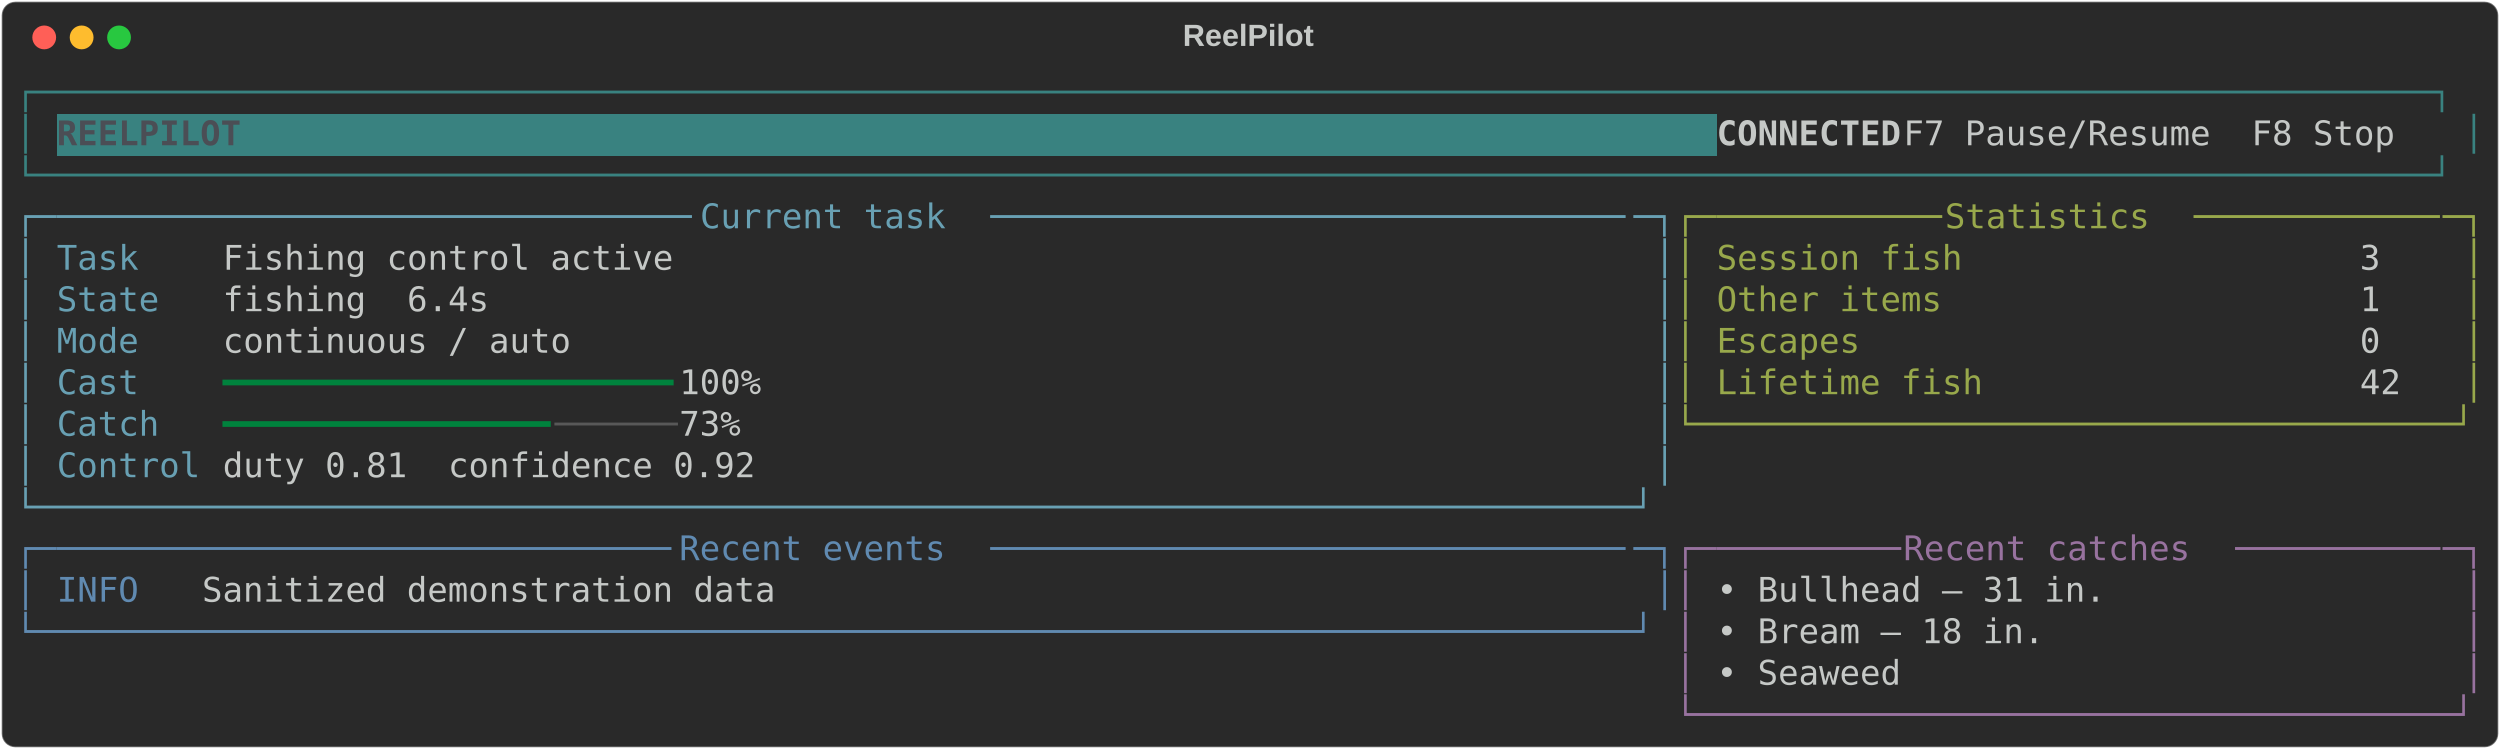
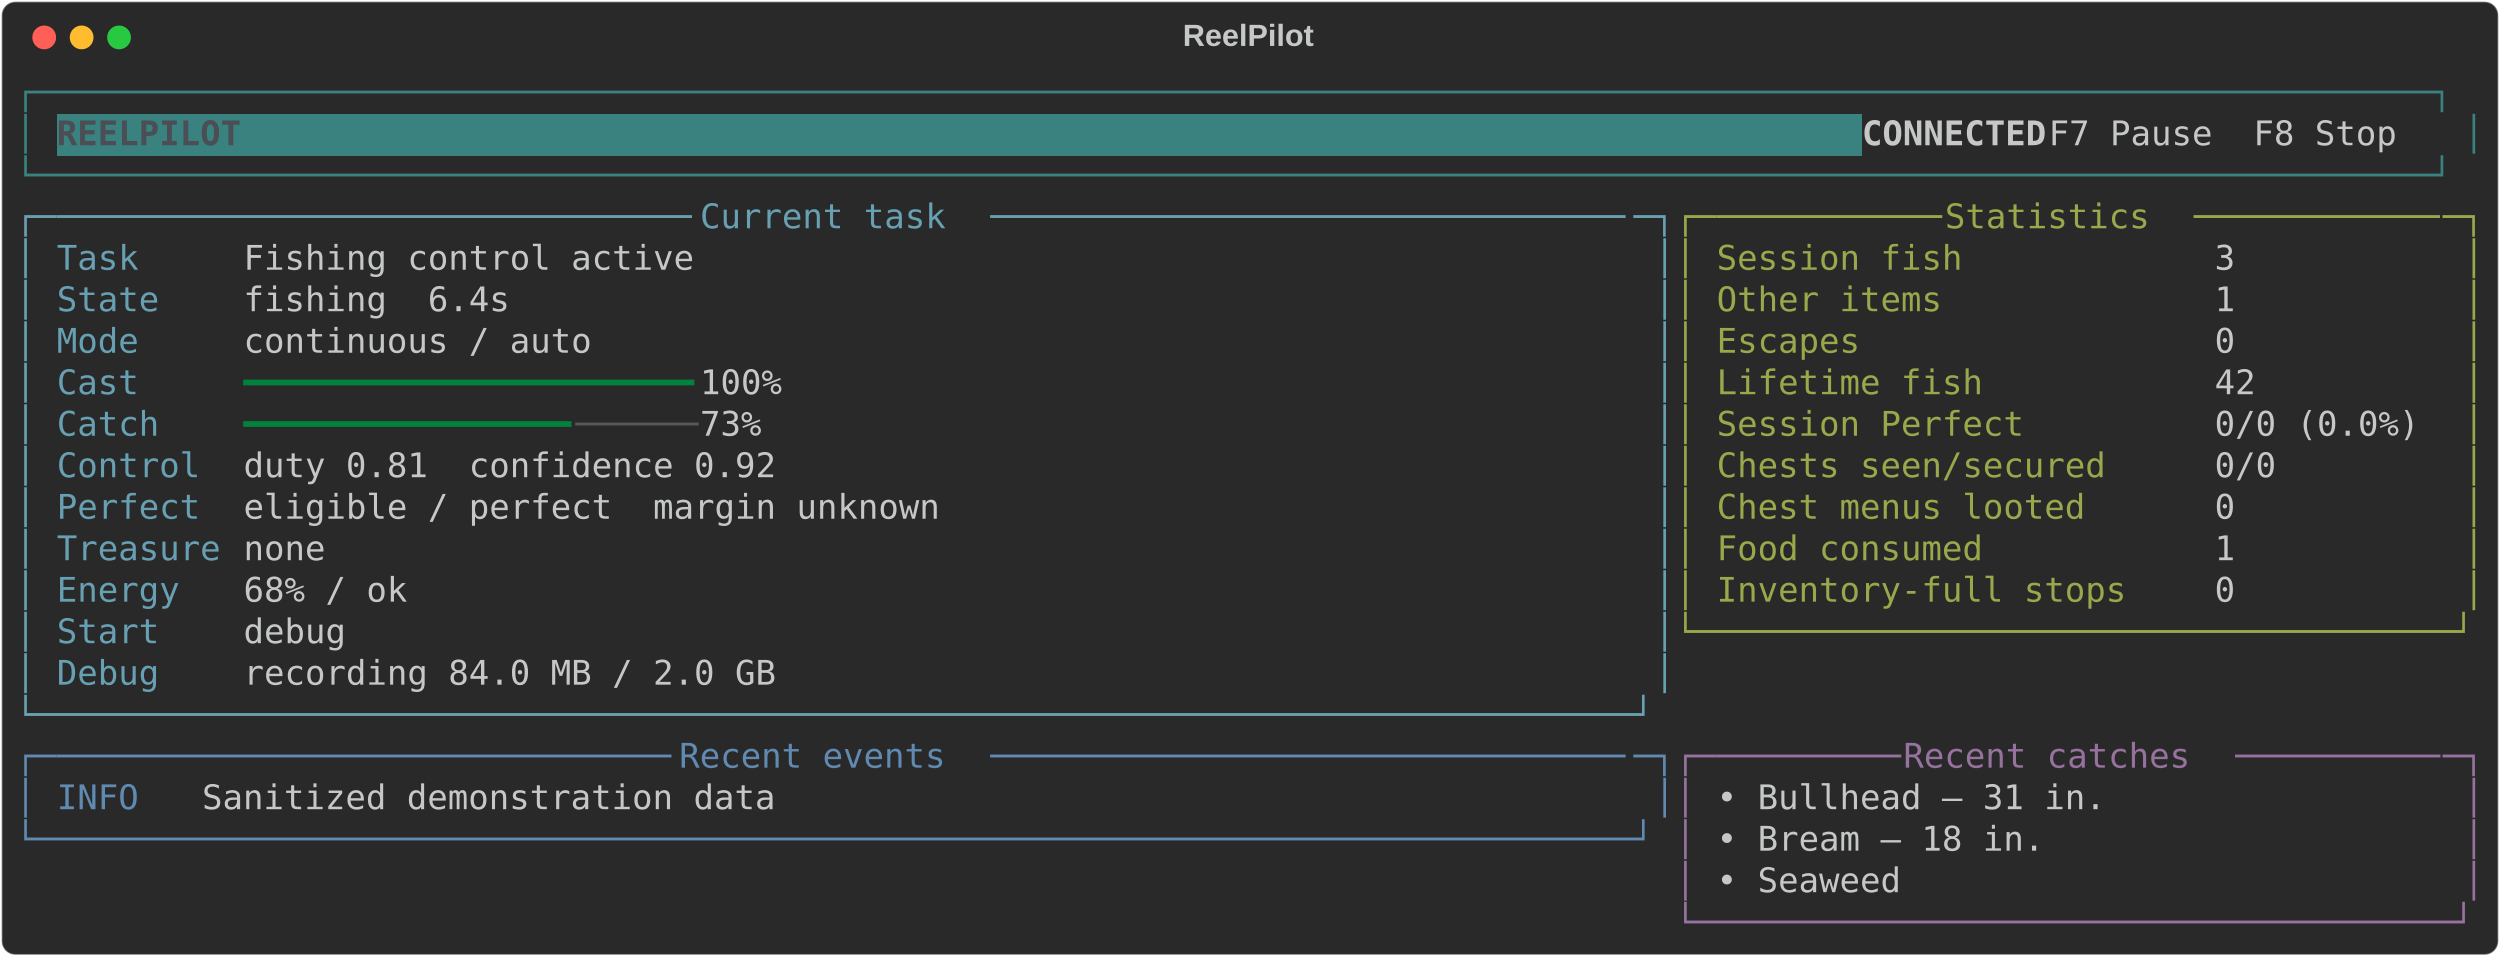
- <svg xmlns="http://www.w3.org/2000/svg" class="rich-terminal" viewBox="0 0 1470 440.4">
+ <svg xmlns="http://www.w3.org/2000/svg" class="rich-terminal" viewBox="0 0 1470 562.4">
  <style>

    @font-face {
        font-family: "Fira Code";
        src: local("FiraCode-Regular"),
                url("https://cdnjs.cloudflare.com/ajax/libs/firacode/6.2.0/woff2/FiraCode-Regular.woff2") format("woff2"),
                url("https://cdnjs.cloudflare.com/ajax/libs/firacode/6.2.0/woff/FiraCode-Regular.woff") format("woff");
        font-style: normal;
        font-weight: 400;
    }
    @font-face {
        font-family: "Fira Code";
        src: local("FiraCode-Bold"),
                url("https://cdnjs.cloudflare.com/ajax/libs/firacode/6.2.0/woff2/FiraCode-Bold.woff2") format("woff2"),
                url("https://cdnjs.cloudflare.com/ajax/libs/firacode/6.2.0/woff/FiraCode-Bold.woff") format("woff");
        font-style: bold;
        font-weight: 700;
    }

-     .terminal-1658995719-matrix {
+     .terminal-1207901643-matrix {
        font-family: Fira Code, monospace;
        font-size: 20px;
        line-height: 24.4px;
        font-variant-east-asian: full-width;
    }

-     .terminal-1658995719-title {
+     .terminal-1207901643-title {
        font-size: 18px;
        font-weight: bold;
        font-family: arial;
    }

-     .terminal-1658995719-r1 { fill: #398280 }
- .terminal-1658995719-r2 { fill: #c5c8c6 }
- .terminal-1658995719-r3 { fill: #4b4e55;font-weight: bold }
- .terminal-1658995719-r4 { fill: #c5c8c6;font-weight: bold }
- .terminal-1658995719-r5 { fill: #68a0b3 }
- .terminal-1658995719-r6 { fill: #98a84b }
- .terminal-1658995719-r7 { fill: #00823d }
- .terminal-1658995719-r8 { fill: #585858 }
- .terminal-1658995719-r9 { fill: #608ab1 }
- .terminal-1658995719-r10 { fill: #98729f }
+     .terminal-1207901643-r1 { fill: #398280 }
+ .terminal-1207901643-r2 { fill: #c5c8c6 }
+ .terminal-1207901643-r3 { fill: #4b4e55;font-weight: bold }
+ .terminal-1207901643-r4 { fill: #c5c8c6;font-weight: bold }
+ .terminal-1207901643-r5 { fill: #68a0b3 }
+ .terminal-1207901643-r6 { fill: #98a84b }
+ .terminal-1207901643-r7 { fill: #00823d }
+ .terminal-1207901643-r8 { fill: #585858 }
+ .terminal-1207901643-r9 { fill: #608ab1 }
+ .terminal-1207901643-r10 { fill: #98729f }
    </style>
  <defs>
-     <clipPath id="terminal-1658995719-clip-terminal">
-       <rect x="0" y="0" width="1450.8" height="389.4" />
-     </clipPath>
-     <clipPath id="terminal-1658995719-line-0">
+     <clipPath id="terminal-1207901643-clip-terminal">
+       <rect x="0" y="0" width="1450.8" height="511.4" />
+     </clipPath>
+     <clipPath id="terminal-1207901643-line-0">
      <rect x="0" y="1.5" width="1451.8" height="24.65" />
    </clipPath>
-     <clipPath id="terminal-1658995719-line-1">
+     <clipPath id="terminal-1207901643-line-1">
      <rect x="0" y="25.9" width="1451.8" height="24.65" />
    </clipPath>
-     <clipPath id="terminal-1658995719-line-2">
+     <clipPath id="terminal-1207901643-line-2">
      <rect x="0" y="50.3" width="1451.8" height="24.65" />
    </clipPath>
-     <clipPath id="terminal-1658995719-line-3">
+     <clipPath id="terminal-1207901643-line-3">
      <rect x="0" y="74.7" width="1451.8" height="24.65" />
    </clipPath>
-     <clipPath id="terminal-1658995719-line-4">
+     <clipPath id="terminal-1207901643-line-4">
      <rect x="0" y="99.1" width="1451.8" height="24.65" />
    </clipPath>
-     <clipPath id="terminal-1658995719-line-5">
+     <clipPath id="terminal-1207901643-line-5">
      <rect x="0" y="123.5" width="1451.8" height="24.65" />
    </clipPath>
-     <clipPath id="terminal-1658995719-line-6">
+     <clipPath id="terminal-1207901643-line-6">
      <rect x="0" y="147.9" width="1451.8" height="24.65" />
    </clipPath>
-     <clipPath id="terminal-1658995719-line-7">
+     <clipPath id="terminal-1207901643-line-7">
      <rect x="0" y="172.3" width="1451.8" height="24.65" />
    </clipPath>
-     <clipPath id="terminal-1658995719-line-8">
+     <clipPath id="terminal-1207901643-line-8">
      <rect x="0" y="196.7" width="1451.8" height="24.65" />
    </clipPath>
-     <clipPath id="terminal-1658995719-line-9">
+     <clipPath id="terminal-1207901643-line-9">
      <rect x="0" y="221.1" width="1451.8" height="24.65" />
    </clipPath>
-     <clipPath id="terminal-1658995719-line-10">
+     <clipPath id="terminal-1207901643-line-10">
      <rect x="0" y="245.5" width="1451.8" height="24.65" />
    </clipPath>
-     <clipPath id="terminal-1658995719-line-11">
+     <clipPath id="terminal-1207901643-line-11">
      <rect x="0" y="269.9" width="1451.8" height="24.65" />
    </clipPath>
-     <clipPath id="terminal-1658995719-line-12">
+     <clipPath id="terminal-1207901643-line-12">
      <rect x="0" y="294.3" width="1451.8" height="24.65" />
    </clipPath>
-     <clipPath id="terminal-1658995719-line-13">
+     <clipPath id="terminal-1207901643-line-13">
      <rect x="0" y="318.7" width="1451.8" height="24.65" />
    </clipPath>
-     <clipPath id="terminal-1658995719-line-14">
+     <clipPath id="terminal-1207901643-line-14">
      <rect x="0" y="343.1" width="1451.8" height="24.65" />
    </clipPath>
+     <clipPath id="terminal-1207901643-line-15">
+       <rect x="0" y="367.5" width="1451.8" height="24.65" />
+     </clipPath>
+     <clipPath id="terminal-1207901643-line-16">
+       <rect x="0" y="391.9" width="1451.8" height="24.65" />
+     </clipPath>
+     <clipPath id="terminal-1207901643-line-17">
+       <rect x="0" y="416.3" width="1451.8" height="24.65" />
+     </clipPath>
+     <clipPath id="terminal-1207901643-line-18">
+       <rect x="0" y="440.7" width="1451.8" height="24.65" />
+     </clipPath>
+     <clipPath id="terminal-1207901643-line-19">
+       <rect x="0" y="465.1" width="1451.8" height="24.65" />
+     </clipPath>
  </defs>
-   <rect fill="#292929" stroke="rgba(255,255,255,0.35)" stroke-width="1" x="1" y="1" width="1468" height="438.4" rx="8" />
-   <text class="terminal-1658995719-title" fill="#c5c8c6" text-anchor="middle" x="734" y="27">ReelPilot</text>
+   <rect fill="#292929" stroke="rgba(255,255,255,0.35)" stroke-width="1" x="1" y="1" width="1468" height="560.4" rx="8" />
+   <text class="terminal-1207901643-title" fill="#c5c8c6" text-anchor="middle" x="734" y="27">ReelPilot</text>
  <g transform="translate(26,22)">
    <circle cx="0" cy="0" r="7" fill="#ff5f57" />
    <circle cx="22" cy="0" r="7" fill="#febc2e" />
    <circle cx="44" cy="0" r="7" fill="#28c840" />
  </g>
-   <g transform="translate(9, 41)" clip-path="url(#terminal-1658995719-clip-terminal)">
-     <rect fill="#398280" x="24.4" y="25.9" width="976" height="24.65" shape-rendering="crispEdges" />
-     <g class="terminal-1658995719-matrix">
-       <text class="terminal-1658995719-r1" x="0" y="20" textLength="1451.8" clip-path="url(#terminal-1658995719-line-0)">┌─────────────────────────────────────────────────────────────────────────────────────────────────────────────────────┐</text>
-       <text class="terminal-1658995719-r2" x="1451.8" y="20" textLength="12.2" clip-path="url(#terminal-1658995719-line-0)">
- </text>
-       <text class="terminal-1658995719-r1" x="0" y="44.4" textLength="12.2" clip-path="url(#terminal-1658995719-line-1)">│</text>
-       <text class="terminal-1658995719-r3" x="24.4" y="44.4" textLength="976" clip-path="url(#terminal-1658995719-line-1)"> REELPILOT                                                                      </text>
-       <text class="terminal-1658995719-r4" x="1000.4" y="44.4" textLength="109.8" clip-path="url(#terminal-1658995719-line-1)">CONNECTED</text>
-       <text class="terminal-1658995719-r2" x="1110.2" y="44.4" textLength="317.2" clip-path="url(#terminal-1658995719-line-1)">  F7 Pause/Resume  F8 Stop</text>
-       <text class="terminal-1658995719-r1" x="1439.6" y="44.4" textLength="12.2" clip-path="url(#terminal-1658995719-line-1)">│</text>
-       <text class="terminal-1658995719-r2" x="1451.8" y="44.4" textLength="12.2" clip-path="url(#terminal-1658995719-line-1)">
- </text>
-       <text class="terminal-1658995719-r1" x="0" y="68.8" textLength="1451.8" clip-path="url(#terminal-1658995719-line-2)">└─────────────────────────────────────────────────────────────────────────────────────────────────────────────────────┘</text>
-       <text class="terminal-1658995719-r2" x="1451.8" y="68.8" textLength="12.2" clip-path="url(#terminal-1658995719-line-2)">
- </text>
-       <text class="terminal-1658995719-r5" x="0" y="93.2" textLength="24.4" clip-path="url(#terminal-1658995719-line-3)">┌─</text>
-       <text class="terminal-1658995719-r5" x="24.4" y="93.2" textLength="378.2" clip-path="url(#terminal-1658995719-line-3)">───────────────────────────────</text>
-       <text class="terminal-1658995719-r5" x="402.6" y="93.2" textLength="170.8" clip-path="url(#terminal-1658995719-line-3)"> Current task </text>
-       <text class="terminal-1658995719-r5" x="573.4" y="93.2" textLength="378.2" clip-path="url(#terminal-1658995719-line-3)">───────────────────────────────</text>
-       <text class="terminal-1658995719-r5" x="951.6" y="93.2" textLength="24.4" clip-path="url(#terminal-1658995719-line-3)">─┐</text>
-       <text class="terminal-1658995719-r6" x="976" y="93.2" textLength="24.4" clip-path="url(#terminal-1658995719-line-3)">┌─</text>
-       <text class="terminal-1658995719-r6" x="1000.4" y="93.2" textLength="134.2" clip-path="url(#terminal-1658995719-line-3)">───────────</text>
-       <text class="terminal-1658995719-r6" x="1134.6" y="93.2" textLength="146.4" clip-path="url(#terminal-1658995719-line-3)"> Statistics </text>
-       <text class="terminal-1658995719-r6" x="1281" y="93.2" textLength="146.4" clip-path="url(#terminal-1658995719-line-3)">────────────</text>
-       <text class="terminal-1658995719-r6" x="1427.4" y="93.2" textLength="24.4" clip-path="url(#terminal-1658995719-line-3)">─┐</text>
-       <text class="terminal-1658995719-r2" x="1451.8" y="93.2" textLength="12.2" clip-path="url(#terminal-1658995719-line-3)">
- </text>
-       <text class="terminal-1658995719-r5" x="0" y="117.6" textLength="12.2" clip-path="url(#terminal-1658995719-line-4)">│</text>
-       <text class="terminal-1658995719-r5" x="24.4" y="117.6" textLength="85.4" clip-path="url(#terminal-1658995719-line-4)">Task   </text>
-       <text class="terminal-1658995719-r2" x="122" y="117.6" textLength="829.6" clip-path="url(#terminal-1658995719-line-4)">Fishing control active                                              </text>
-       <text class="terminal-1658995719-r5" x="963.8" y="117.6" textLength="12.2" clip-path="url(#terminal-1658995719-line-4)">│</text>
-       <text class="terminal-1658995719-r6" x="976" y="117.6" textLength="12.2" clip-path="url(#terminal-1658995719-line-4)">│</text>
-       <text class="terminal-1658995719-r6" x="1000.4" y="117.6" textLength="366" clip-path="url(#terminal-1658995719-line-4)">Session fish                  </text>
-       <text class="terminal-1658995719-r2" x="1378.6" y="117.6" textLength="48.8" clip-path="url(#terminal-1658995719-line-4)">   3</text>
-       <text class="terminal-1658995719-r6" x="1439.6" y="117.6" textLength="12.2" clip-path="url(#terminal-1658995719-line-4)">│</text>
-       <text class="terminal-1658995719-r2" x="1451.8" y="117.6" textLength="12.2" clip-path="url(#terminal-1658995719-line-4)">
- </text>
-       <text class="terminal-1658995719-r5" x="0" y="142" textLength="12.2" clip-path="url(#terminal-1658995719-line-5)">│</text>
-       <text class="terminal-1658995719-r5" x="24.4" y="142" textLength="85.4" clip-path="url(#terminal-1658995719-line-5)">State  </text>
-       <text class="terminal-1658995719-r2" x="122" y="142" textLength="829.6" clip-path="url(#terminal-1658995719-line-5)">fishing  6.4s                                                       </text>
-       <text class="terminal-1658995719-r5" x="963.8" y="142" textLength="12.2" clip-path="url(#terminal-1658995719-line-5)">│</text>
-       <text class="terminal-1658995719-r6" x="976" y="142" textLength="12.2" clip-path="url(#terminal-1658995719-line-5)">│</text>
-       <text class="terminal-1658995719-r6" x="1000.4" y="142" textLength="366" clip-path="url(#terminal-1658995719-line-5)">Other items                   </text>
-       <text class="terminal-1658995719-r2" x="1378.6" y="142" textLength="48.8" clip-path="url(#terminal-1658995719-line-5)">   1</text>
-       <text class="terminal-1658995719-r6" x="1439.6" y="142" textLength="12.2" clip-path="url(#terminal-1658995719-line-5)">│</text>
-       <text class="terminal-1658995719-r2" x="1451.8" y="142" textLength="12.2" clip-path="url(#terminal-1658995719-line-5)">
- </text>
-       <text class="terminal-1658995719-r5" x="0" y="166.4" textLength="12.2" clip-path="url(#terminal-1658995719-line-6)">│</text>
-       <text class="terminal-1658995719-r5" x="24.4" y="166.4" textLength="85.4" clip-path="url(#terminal-1658995719-line-6)">Mode   </text>
-       <text class="terminal-1658995719-r2" x="122" y="166.4" textLength="829.6" clip-path="url(#terminal-1658995719-line-6)">continuous / auto                                                   </text>
-       <text class="terminal-1658995719-r5" x="963.8" y="166.4" textLength="12.2" clip-path="url(#terminal-1658995719-line-6)">│</text>
-       <text class="terminal-1658995719-r6" x="976" y="166.4" textLength="12.2" clip-path="url(#terminal-1658995719-line-6)">│</text>
-       <text class="terminal-1658995719-r6" x="1000.4" y="166.4" textLength="366" clip-path="url(#terminal-1658995719-line-6)">Escapes                       </text>
-       <text class="terminal-1658995719-r2" x="1378.6" y="166.4" textLength="48.8" clip-path="url(#terminal-1658995719-line-6)">   0</text>
-       <text class="terminal-1658995719-r6" x="1439.6" y="166.4" textLength="12.2" clip-path="url(#terminal-1658995719-line-6)">│</text>
-       <text class="terminal-1658995719-r2" x="1451.8" y="166.4" textLength="12.2" clip-path="url(#terminal-1658995719-line-6)">
- </text>
-       <text class="terminal-1658995719-r5" x="0" y="190.8" textLength="12.2" clip-path="url(#terminal-1658995719-line-7)">│</text>
-       <text class="terminal-1658995719-r5" x="24.4" y="190.8" textLength="85.4" clip-path="url(#terminal-1658995719-line-7)">Cast   </text>
-       <text class="terminal-1658995719-r7" x="122" y="190.8" textLength="268.4" clip-path="url(#terminal-1658995719-line-7)">━━━━━━━━━━━━━━━━━━━━━━</text>
-       <text class="terminal-1658995719-r2" x="390.4" y="190.8" textLength="561.2" clip-path="url(#terminal-1658995719-line-7)"> 100%                                         </text>
-       <text class="terminal-1658995719-r5" x="963.8" y="190.8" textLength="12.2" clip-path="url(#terminal-1658995719-line-7)">│</text>
-       <text class="terminal-1658995719-r6" x="976" y="190.8" textLength="12.2" clip-path="url(#terminal-1658995719-line-7)">│</text>
-       <text class="terminal-1658995719-r6" x="1000.4" y="190.8" textLength="366" clip-path="url(#terminal-1658995719-line-7)">Lifetime fish                 </text>
-       <text class="terminal-1658995719-r2" x="1378.6" y="190.8" textLength="48.8" clip-path="url(#terminal-1658995719-line-7)">  42</text>
-       <text class="terminal-1658995719-r6" x="1439.6" y="190.8" textLength="12.2" clip-path="url(#terminal-1658995719-line-7)">│</text>
-       <text class="terminal-1658995719-r2" x="1451.8" y="190.8" textLength="12.2" clip-path="url(#terminal-1658995719-line-7)">
- </text>
-       <text class="terminal-1658995719-r5" x="0" y="215.2" textLength="12.2" clip-path="url(#terminal-1658995719-line-8)">│</text>
-       <text class="terminal-1658995719-r5" x="24.4" y="215.2" textLength="85.4" clip-path="url(#terminal-1658995719-line-8)">Catch  </text>
-       <text class="terminal-1658995719-r7" x="122" y="215.2" textLength="195.2" clip-path="url(#terminal-1658995719-line-8)">━━━━━━━━━━━━━━━━</text>
-       <text class="terminal-1658995719-r8" x="317.2" y="215.2" textLength="73.2" clip-path="url(#terminal-1658995719-line-8)">──────</text>
-       <text class="terminal-1658995719-r2" x="390.4" y="215.2" textLength="561.2" clip-path="url(#terminal-1658995719-line-8)"> 73%                                          </text>
-       <text class="terminal-1658995719-r5" x="963.8" y="215.2" textLength="12.2" clip-path="url(#terminal-1658995719-line-8)">│</text>
-       <text class="terminal-1658995719-r6" x="976" y="215.2" textLength="475.8" clip-path="url(#terminal-1658995719-line-8)">└─────────────────────────────────────┘</text>
-       <text class="terminal-1658995719-r2" x="1451.8" y="215.2" textLength="12.2" clip-path="url(#terminal-1658995719-line-8)">
- </text>
-       <text class="terminal-1658995719-r5" x="0" y="239.6" textLength="12.2" clip-path="url(#terminal-1658995719-line-9)">│</text>
-       <text class="terminal-1658995719-r5" x="24.4" y="239.6" textLength="85.4" clip-path="url(#terminal-1658995719-line-9)">Control</text>
-       <text class="terminal-1658995719-r2" x="122" y="239.6" textLength="829.6" clip-path="url(#terminal-1658995719-line-9)">duty 0.81  confidence 0.92                                          </text>
-       <text class="terminal-1658995719-r5" x="963.8" y="239.6" textLength="12.2" clip-path="url(#terminal-1658995719-line-9)">│</text>
-       <text class="terminal-1658995719-r2" x="1451.8" y="239.6" textLength="12.2" clip-path="url(#terminal-1658995719-line-9)">
- </text>
-       <text class="terminal-1658995719-r5" x="0" y="264" textLength="976" clip-path="url(#terminal-1658995719-line-10)">└──────────────────────────────────────────────────────────────────────────────┘</text>
-       <text class="terminal-1658995719-r2" x="1451.8" y="264" textLength="12.2" clip-path="url(#terminal-1658995719-line-10)">
- </text>
-       <text class="terminal-1658995719-r9" x="0" y="288.4" textLength="24.4" clip-path="url(#terminal-1658995719-line-11)">┌─</text>
-       <text class="terminal-1658995719-r9" x="24.4" y="288.4" textLength="366" clip-path="url(#terminal-1658995719-line-11)">──────────────────────────────</text>
-       <text class="terminal-1658995719-r9" x="390.4" y="288.4" textLength="183" clip-path="url(#terminal-1658995719-line-11)"> Recent events </text>
-       <text class="terminal-1658995719-r9" x="573.4" y="288.4" textLength="378.2" clip-path="url(#terminal-1658995719-line-11)">───────────────────────────────</text>
-       <text class="terminal-1658995719-r9" x="951.6" y="288.4" textLength="24.4" clip-path="url(#terminal-1658995719-line-11)">─┐</text>
-       <text class="terminal-1658995719-r10" x="976" y="288.4" textLength="24.4" clip-path="url(#terminal-1658995719-line-11)">┌─</text>
-       <text class="terminal-1658995719-r10" x="1000.4" y="288.4" textLength="109.8" clip-path="url(#terminal-1658995719-line-11)">─────────</text>
-       <text class="terminal-1658995719-r10" x="1110.2" y="288.4" textLength="195.2" clip-path="url(#terminal-1658995719-line-11)"> Recent catches </text>
-       <text class="terminal-1658995719-r10" x="1305.4" y="288.4" textLength="122" clip-path="url(#terminal-1658995719-line-11)">──────────</text>
-       <text class="terminal-1658995719-r10" x="1427.4" y="288.4" textLength="24.4" clip-path="url(#terminal-1658995719-line-11)">─┐</text>
-       <text class="terminal-1658995719-r2" x="1451.8" y="288.4" textLength="12.2" clip-path="url(#terminal-1658995719-line-11)">
- </text>
-       <text class="terminal-1658995719-r9" x="0" y="312.8" textLength="12.2" clip-path="url(#terminal-1658995719-line-12)">│</text>
-       <text class="terminal-1658995719-r9" x="24.4" y="312.8" textLength="48.8" clip-path="url(#terminal-1658995719-line-12)">INFO</text>
-       <text class="terminal-1658995719-r2" x="109.8" y="312.8" textLength="841.8" clip-path="url(#terminal-1658995719-line-12)">Sanitized demonstration data                                         </text>
-       <text class="terminal-1658995719-r9" x="963.8" y="312.8" textLength="12.2" clip-path="url(#terminal-1658995719-line-12)">│</text>
-       <text class="terminal-1658995719-r10" x="976" y="312.8" textLength="12.2" clip-path="url(#terminal-1658995719-line-12)">│</text>
-       <text class="terminal-1658995719-r2" x="1000.4" y="312.8" textLength="427" clip-path="url(#terminal-1658995719-line-12)">• Bullhead — 31 in.                </text>
-       <text class="terminal-1658995719-r10" x="1439.6" y="312.8" textLength="12.2" clip-path="url(#terminal-1658995719-line-12)">│</text>
-       <text class="terminal-1658995719-r2" x="1451.8" y="312.8" textLength="12.2" clip-path="url(#terminal-1658995719-line-12)">
- </text>
-       <text class="terminal-1658995719-r9" x="0" y="337.2" textLength="976" clip-path="url(#terminal-1658995719-line-13)">└──────────────────────────────────────────────────────────────────────────────┘</text>
-       <text class="terminal-1658995719-r10" x="976" y="337.2" textLength="12.2" clip-path="url(#terminal-1658995719-line-13)">│</text>
-       <text class="terminal-1658995719-r2" x="1000.4" y="337.2" textLength="427" clip-path="url(#terminal-1658995719-line-13)">• Bream — 18 in.                   </text>
-       <text class="terminal-1658995719-r10" x="1439.6" y="337.2" textLength="12.2" clip-path="url(#terminal-1658995719-line-13)">│</text>
-       <text class="terminal-1658995719-r2" x="1451.8" y="337.2" textLength="12.2" clip-path="url(#terminal-1658995719-line-13)">
- </text>
-       <text class="terminal-1658995719-r10" x="976" y="361.6" textLength="12.2" clip-path="url(#terminal-1658995719-line-14)">│</text>
-       <text class="terminal-1658995719-r2" x="1000.4" y="361.6" textLength="427" clip-path="url(#terminal-1658995719-line-14)">• Seaweed                          </text>
-       <text class="terminal-1658995719-r10" x="1439.6" y="361.6" textLength="12.2" clip-path="url(#terminal-1658995719-line-14)">│</text>
-       <text class="terminal-1658995719-r2" x="1451.8" y="361.6" textLength="12.2" clip-path="url(#terminal-1658995719-line-14)">
- </text>
-       <text class="terminal-1658995719-r10" x="976" y="386" textLength="475.8" clip-path="url(#terminal-1658995719-line-15)">└─────────────────────────────────────┘</text>
-       <text class="terminal-1658995719-r2" x="1451.8" y="386" textLength="12.2" clip-path="url(#terminal-1658995719-line-15)">
+   <g transform="translate(9, 41)" clip-path="url(#terminal-1207901643-clip-terminal)">
+     <rect fill="#398280" x="24.4" y="25.9" width="1061.4" height="24.65" shape-rendering="crispEdges" />
+     <g class="terminal-1207901643-matrix">
+       <text class="terminal-1207901643-r1" x="0" y="20" textLength="1451.8" clip-path="url(#terminal-1207901643-line-0)">┌─────────────────────────────────────────────────────────────────────────────────────────────────────────────────────┐</text>
+       <text class="terminal-1207901643-r2" x="1451.8" y="20" textLength="12.2" clip-path="url(#terminal-1207901643-line-0)">
+ </text>
+       <text class="terminal-1207901643-r1" x="0" y="44.4" textLength="12.2" clip-path="url(#terminal-1207901643-line-1)">│</text>
+       <text class="terminal-1207901643-r3" x="24.4" y="44.4" textLength="1061.4" clip-path="url(#terminal-1207901643-line-1)"> REELPILOT                                                                             </text>
+       <text class="terminal-1207901643-r4" x="1085.8" y="44.4" textLength="109.8" clip-path="url(#terminal-1207901643-line-1)">CONNECTED</text>
+       <text class="terminal-1207901643-r2" x="1195.6" y="44.4" textLength="231.8" clip-path="url(#terminal-1207901643-line-1)">  F7 Pause  F8 Stop</text>
+       <text class="terminal-1207901643-r1" x="1439.6" y="44.4" textLength="12.2" clip-path="url(#terminal-1207901643-line-1)">│</text>
+       <text class="terminal-1207901643-r2" x="1451.8" y="44.4" textLength="12.2" clip-path="url(#terminal-1207901643-line-1)">
+ </text>
+       <text class="terminal-1207901643-r1" x="0" y="68.8" textLength="1451.8" clip-path="url(#terminal-1207901643-line-2)">└─────────────────────────────────────────────────────────────────────────────────────────────────────────────────────┘</text>
+       <text class="terminal-1207901643-r2" x="1451.8" y="68.8" textLength="12.2" clip-path="url(#terminal-1207901643-line-2)">
+ </text>
+       <text class="terminal-1207901643-r5" x="0" y="93.2" textLength="24.4" clip-path="url(#terminal-1207901643-line-3)">┌─</text>
+       <text class="terminal-1207901643-r5" x="24.4" y="93.2" textLength="378.2" clip-path="url(#terminal-1207901643-line-3)">───────────────────────────────</text>
+       <text class="terminal-1207901643-r5" x="402.6" y="93.2" textLength="170.8" clip-path="url(#terminal-1207901643-line-3)"> Current task </text>
+       <text class="terminal-1207901643-r5" x="573.4" y="93.2" textLength="378.2" clip-path="url(#terminal-1207901643-line-3)">───────────────────────────────</text>
+       <text class="terminal-1207901643-r5" x="951.6" y="93.2" textLength="24.4" clip-path="url(#terminal-1207901643-line-3)">─┐</text>
+       <text class="terminal-1207901643-r6" x="976" y="93.2" textLength="24.4" clip-path="url(#terminal-1207901643-line-3)">┌─</text>
+       <text class="terminal-1207901643-r6" x="1000.4" y="93.2" textLength="134.2" clip-path="url(#terminal-1207901643-line-3)">───────────</text>
+       <text class="terminal-1207901643-r6" x="1134.6" y="93.2" textLength="146.4" clip-path="url(#terminal-1207901643-line-3)"> Statistics </text>
+       <text class="terminal-1207901643-r6" x="1281" y="93.2" textLength="146.4" clip-path="url(#terminal-1207901643-line-3)">────────────</text>
+       <text class="terminal-1207901643-r6" x="1427.4" y="93.2" textLength="24.4" clip-path="url(#terminal-1207901643-line-3)">─┐</text>
+       <text class="terminal-1207901643-r2" x="1451.8" y="93.2" textLength="12.2" clip-path="url(#terminal-1207901643-line-3)">
+ </text>
+       <text class="terminal-1207901643-r5" x="0" y="117.6" textLength="12.2" clip-path="url(#terminal-1207901643-line-4)">│</text>
+       <text class="terminal-1207901643-r5" x="24.4" y="117.6" textLength="97.6" clip-path="url(#terminal-1207901643-line-4)">Task    </text>
+       <text class="terminal-1207901643-r2" x="134.2" y="117.6" textLength="817.4" clip-path="url(#terminal-1207901643-line-4)">Fishing control active                                             </text>
+       <text class="terminal-1207901643-r5" x="963.8" y="117.6" textLength="12.2" clip-path="url(#terminal-1207901643-line-4)">│</text>
+       <text class="terminal-1207901643-r6" x="976" y="117.6" textLength="12.2" clip-path="url(#terminal-1207901643-line-4)">│</text>
+       <text class="terminal-1207901643-r6" x="1000.4" y="117.6" textLength="280.6" clip-path="url(#terminal-1207901643-line-4)">Session fish           </text>
+       <text class="terminal-1207901643-r2" x="1293.2" y="117.6" textLength="134.2" clip-path="url(#terminal-1207901643-line-4)">          3</text>
+       <text class="terminal-1207901643-r6" x="1439.6" y="117.6" textLength="12.2" clip-path="url(#terminal-1207901643-line-4)">│</text>
+       <text class="terminal-1207901643-r2" x="1451.8" y="117.6" textLength="12.2" clip-path="url(#terminal-1207901643-line-4)">
+ </text>
+       <text class="terminal-1207901643-r5" x="0" y="142" textLength="12.2" clip-path="url(#terminal-1207901643-line-5)">│</text>
+       <text class="terminal-1207901643-r5" x="24.4" y="142" textLength="97.6" clip-path="url(#terminal-1207901643-line-5)">State   </text>
+       <text class="terminal-1207901643-r2" x="134.2" y="142" textLength="817.4" clip-path="url(#terminal-1207901643-line-5)">fishing  6.4s                                                      </text>
+       <text class="terminal-1207901643-r5" x="963.8" y="142" textLength="12.2" clip-path="url(#terminal-1207901643-line-5)">│</text>
+       <text class="terminal-1207901643-r6" x="976" y="142" textLength="12.2" clip-path="url(#terminal-1207901643-line-5)">│</text>
+       <text class="terminal-1207901643-r6" x="1000.4" y="142" textLength="280.6" clip-path="url(#terminal-1207901643-line-5)">Other items            </text>
+       <text class="terminal-1207901643-r2" x="1293.2" y="142" textLength="134.2" clip-path="url(#terminal-1207901643-line-5)">          1</text>
+       <text class="terminal-1207901643-r6" x="1439.6" y="142" textLength="12.2" clip-path="url(#terminal-1207901643-line-5)">│</text>
+       <text class="terminal-1207901643-r2" x="1451.8" y="142" textLength="12.2" clip-path="url(#terminal-1207901643-line-5)">
+ </text>
+       <text class="terminal-1207901643-r5" x="0" y="166.4" textLength="12.2" clip-path="url(#terminal-1207901643-line-6)">│</text>
+       <text class="terminal-1207901643-r5" x="24.4" y="166.4" textLength="97.6" clip-path="url(#terminal-1207901643-line-6)">Mode    </text>
+       <text class="terminal-1207901643-r2" x="134.2" y="166.4" textLength="817.4" clip-path="url(#terminal-1207901643-line-6)">continuous / auto                                                  </text>
+       <text class="terminal-1207901643-r5" x="963.8" y="166.4" textLength="12.2" clip-path="url(#terminal-1207901643-line-6)">│</text>
+       <text class="terminal-1207901643-r6" x="976" y="166.4" textLength="12.2" clip-path="url(#terminal-1207901643-line-6)">│</text>
+       <text class="terminal-1207901643-r6" x="1000.4" y="166.4" textLength="280.6" clip-path="url(#terminal-1207901643-line-6)">Escapes                </text>
+       <text class="terminal-1207901643-r2" x="1293.2" y="166.4" textLength="134.2" clip-path="url(#terminal-1207901643-line-6)">          0</text>
+       <text class="terminal-1207901643-r6" x="1439.6" y="166.4" textLength="12.2" clip-path="url(#terminal-1207901643-line-6)">│</text>
+       <text class="terminal-1207901643-r2" x="1451.8" y="166.4" textLength="12.2" clip-path="url(#terminal-1207901643-line-6)">
+ </text>
+       <text class="terminal-1207901643-r5" x="0" y="190.8" textLength="12.2" clip-path="url(#terminal-1207901643-line-7)">│</text>
+       <text class="terminal-1207901643-r5" x="24.4" y="190.8" textLength="97.6" clip-path="url(#terminal-1207901643-line-7)">Cast    </text>
+       <text class="terminal-1207901643-r7" x="134.2" y="190.8" textLength="268.4" clip-path="url(#terminal-1207901643-line-7)">━━━━━━━━━━━━━━━━━━━━━━</text>
+       <text class="terminal-1207901643-r2" x="402.6" y="190.8" textLength="549" clip-path="url(#terminal-1207901643-line-7)"> 100%                                        </text>
+       <text class="terminal-1207901643-r5" x="963.8" y="190.8" textLength="12.2" clip-path="url(#terminal-1207901643-line-7)">│</text>
+       <text class="terminal-1207901643-r6" x="976" y="190.8" textLength="12.2" clip-path="url(#terminal-1207901643-line-7)">│</text>
+       <text class="terminal-1207901643-r6" x="1000.4" y="190.8" textLength="280.6" clip-path="url(#terminal-1207901643-line-7)">Lifetime fish          </text>
+       <text class="terminal-1207901643-r2" x="1293.2" y="190.8" textLength="134.2" clip-path="url(#terminal-1207901643-line-7)">         42</text>
+       <text class="terminal-1207901643-r6" x="1439.6" y="190.8" textLength="12.2" clip-path="url(#terminal-1207901643-line-7)">│</text>
+       <text class="terminal-1207901643-r2" x="1451.8" y="190.8" textLength="12.2" clip-path="url(#terminal-1207901643-line-7)">
+ </text>
+       <text class="terminal-1207901643-r5" x="0" y="215.2" textLength="12.2" clip-path="url(#terminal-1207901643-line-8)">│</text>
+       <text class="terminal-1207901643-r5" x="24.4" y="215.2" textLength="97.6" clip-path="url(#terminal-1207901643-line-8)">Catch   </text>
+       <text class="terminal-1207901643-r7" x="134.2" y="215.2" textLength="195.2" clip-path="url(#terminal-1207901643-line-8)">━━━━━━━━━━━━━━━━</text>
+       <text class="terminal-1207901643-r8" x="329.4" y="215.2" textLength="73.2" clip-path="url(#terminal-1207901643-line-8)">──────</text>
+       <text class="terminal-1207901643-r2" x="402.6" y="215.2" textLength="549" clip-path="url(#terminal-1207901643-line-8)"> 73%                                         </text>
+       <text class="terminal-1207901643-r5" x="963.8" y="215.2" textLength="12.2" clip-path="url(#terminal-1207901643-line-8)">│</text>
+       <text class="terminal-1207901643-r6" x="976" y="215.2" textLength="12.2" clip-path="url(#terminal-1207901643-line-8)">│</text>
+       <text class="terminal-1207901643-r6" x="1000.4" y="215.2" textLength="280.6" clip-path="url(#terminal-1207901643-line-8)">Session Perfect        </text>
+       <text class="terminal-1207901643-r2" x="1293.2" y="215.2" textLength="134.2" clip-path="url(#terminal-1207901643-line-8)"> 0/0 (0.0%)</text>
+       <text class="terminal-1207901643-r6" x="1439.6" y="215.2" textLength="12.2" clip-path="url(#terminal-1207901643-line-8)">│</text>
+       <text class="terminal-1207901643-r2" x="1451.8" y="215.2" textLength="12.2" clip-path="url(#terminal-1207901643-line-8)">
+ </text>
+       <text class="terminal-1207901643-r5" x="0" y="239.6" textLength="12.2" clip-path="url(#terminal-1207901643-line-9)">│</text>
+       <text class="terminal-1207901643-r5" x="24.4" y="239.6" textLength="97.6" clip-path="url(#terminal-1207901643-line-9)">Control </text>
+       <text class="terminal-1207901643-r2" x="134.2" y="239.6" textLength="817.4" clip-path="url(#terminal-1207901643-line-9)">duty 0.81  confidence 0.92                                         </text>
+       <text class="terminal-1207901643-r5" x="963.8" y="239.6" textLength="12.2" clip-path="url(#terminal-1207901643-line-9)">│</text>
+       <text class="terminal-1207901643-r6" x="976" y="239.6" textLength="12.2" clip-path="url(#terminal-1207901643-line-9)">│</text>
+       <text class="terminal-1207901643-r6" x="1000.4" y="239.6" textLength="280.6" clip-path="url(#terminal-1207901643-line-9)">Chests seen/secured    </text>
+       <text class="terminal-1207901643-r2" x="1293.2" y="239.6" textLength="134.2" clip-path="url(#terminal-1207901643-line-9)">        0/0</text>
+       <text class="terminal-1207901643-r6" x="1439.6" y="239.6" textLength="12.2" clip-path="url(#terminal-1207901643-line-9)">│</text>
+       <text class="terminal-1207901643-r2" x="1451.8" y="239.6" textLength="12.2" clip-path="url(#terminal-1207901643-line-9)">
+ </text>
+       <text class="terminal-1207901643-r5" x="0" y="264" textLength="12.2" clip-path="url(#terminal-1207901643-line-10)">│</text>
+       <text class="terminal-1207901643-r5" x="24.4" y="264" textLength="97.6" clip-path="url(#terminal-1207901643-line-10)">Perfect </text>
+       <text class="terminal-1207901643-r2" x="134.2" y="264" textLength="817.4" clip-path="url(#terminal-1207901643-line-10)">eligible / perfect  margin unknown                                 </text>
+       <text class="terminal-1207901643-r5" x="963.8" y="264" textLength="12.2" clip-path="url(#terminal-1207901643-line-10)">│</text>
+       <text class="terminal-1207901643-r6" x="976" y="264" textLength="12.2" clip-path="url(#terminal-1207901643-line-10)">│</text>
+       <text class="terminal-1207901643-r6" x="1000.4" y="264" textLength="280.6" clip-path="url(#terminal-1207901643-line-10)">Chest menus looted     </text>
+       <text class="terminal-1207901643-r2" x="1293.2" y="264" textLength="134.2" clip-path="url(#terminal-1207901643-line-10)">          0</text>
+       <text class="terminal-1207901643-r6" x="1439.6" y="264" textLength="12.2" clip-path="url(#terminal-1207901643-line-10)">│</text>
+       <text class="terminal-1207901643-r2" x="1451.8" y="264" textLength="12.2" clip-path="url(#terminal-1207901643-line-10)">
+ </text>
+       <text class="terminal-1207901643-r5" x="0" y="288.4" textLength="12.2" clip-path="url(#terminal-1207901643-line-11)">│</text>
+       <text class="terminal-1207901643-r5" x="24.4" y="288.4" textLength="97.6" clip-path="url(#terminal-1207901643-line-11)">Treasure</text>
+       <text class="terminal-1207901643-r2" x="134.2" y="288.4" textLength="817.4" clip-path="url(#terminal-1207901643-line-11)">none                                                               </text>
+       <text class="terminal-1207901643-r5" x="963.8" y="288.4" textLength="12.2" clip-path="url(#terminal-1207901643-line-11)">│</text>
+       <text class="terminal-1207901643-r6" x="976" y="288.4" textLength="12.2" clip-path="url(#terminal-1207901643-line-11)">│</text>
+       <text class="terminal-1207901643-r6" x="1000.4" y="288.4" textLength="280.6" clip-path="url(#terminal-1207901643-line-11)">Food consumed          </text>
+       <text class="terminal-1207901643-r2" x="1293.2" y="288.4" textLength="134.2" clip-path="url(#terminal-1207901643-line-11)">          1</text>
+       <text class="terminal-1207901643-r6" x="1439.6" y="288.4" textLength="12.2" clip-path="url(#terminal-1207901643-line-11)">│</text>
+       <text class="terminal-1207901643-r2" x="1451.8" y="288.4" textLength="12.2" clip-path="url(#terminal-1207901643-line-11)">
+ </text>
+       <text class="terminal-1207901643-r5" x="0" y="312.8" textLength="12.2" clip-path="url(#terminal-1207901643-line-12)">│</text>
+       <text class="terminal-1207901643-r5" x="24.4" y="312.8" textLength="97.6" clip-path="url(#terminal-1207901643-line-12)">Energy  </text>
+       <text class="terminal-1207901643-r2" x="134.2" y="312.8" textLength="817.4" clip-path="url(#terminal-1207901643-line-12)">68% / ok                                                           </text>
+       <text class="terminal-1207901643-r5" x="963.8" y="312.8" textLength="12.2" clip-path="url(#terminal-1207901643-line-12)">│</text>
+       <text class="terminal-1207901643-r6" x="976" y="312.8" textLength="12.2" clip-path="url(#terminal-1207901643-line-12)">│</text>
+       <text class="terminal-1207901643-r6" x="1000.4" y="312.8" textLength="280.6" clip-path="url(#terminal-1207901643-line-12)">Inventory-full stops   </text>
+       <text class="terminal-1207901643-r2" x="1293.2" y="312.8" textLength="134.2" clip-path="url(#terminal-1207901643-line-12)">          0</text>
+       <text class="terminal-1207901643-r6" x="1439.6" y="312.8" textLength="12.2" clip-path="url(#terminal-1207901643-line-12)">│</text>
+       <text class="terminal-1207901643-r2" x="1451.8" y="312.8" textLength="12.2" clip-path="url(#terminal-1207901643-line-12)">
+ </text>
+       <text class="terminal-1207901643-r5" x="0" y="337.2" textLength="12.2" clip-path="url(#terminal-1207901643-line-13)">│</text>
+       <text class="terminal-1207901643-r5" x="24.4" y="337.2" textLength="97.6" clip-path="url(#terminal-1207901643-line-13)">Start   </text>
+       <text class="terminal-1207901643-r2" x="134.2" y="337.2" textLength="817.4" clip-path="url(#terminal-1207901643-line-13)">debug                                                              </text>
+       <text class="terminal-1207901643-r5" x="963.8" y="337.2" textLength="12.2" clip-path="url(#terminal-1207901643-line-13)">│</text>
+       <text class="terminal-1207901643-r6" x="976" y="337.2" textLength="475.8" clip-path="url(#terminal-1207901643-line-13)">└─────────────────────────────────────┘</text>
+       <text class="terminal-1207901643-r2" x="1451.8" y="337.2" textLength="12.2" clip-path="url(#terminal-1207901643-line-13)">
+ </text>
+       <text class="terminal-1207901643-r5" x="0" y="361.6" textLength="12.2" clip-path="url(#terminal-1207901643-line-14)">│</text>
+       <text class="terminal-1207901643-r5" x="24.4" y="361.6" textLength="97.6" clip-path="url(#terminal-1207901643-line-14)">Debug   </text>
+       <text class="terminal-1207901643-r2" x="134.2" y="361.6" textLength="817.4" clip-path="url(#terminal-1207901643-line-14)">recording 84.0 MB / 2.0 GB                                         </text>
+       <text class="terminal-1207901643-r5" x="963.8" y="361.6" textLength="12.2" clip-path="url(#terminal-1207901643-line-14)">│</text>
+       <text class="terminal-1207901643-r2" x="1451.8" y="361.6" textLength="12.2" clip-path="url(#terminal-1207901643-line-14)">
+ </text>
+       <text class="terminal-1207901643-r5" x="0" y="386" textLength="976" clip-path="url(#terminal-1207901643-line-15)">└──────────────────────────────────────────────────────────────────────────────┘</text>
+       <text class="terminal-1207901643-r2" x="1451.8" y="386" textLength="12.2" clip-path="url(#terminal-1207901643-line-15)">
+ </text>
+       <text class="terminal-1207901643-r9" x="0" y="410.4" textLength="24.4" clip-path="url(#terminal-1207901643-line-16)">┌─</text>
+       <text class="terminal-1207901643-r9" x="24.4" y="410.4" textLength="366" clip-path="url(#terminal-1207901643-line-16)">──────────────────────────────</text>
+       <text class="terminal-1207901643-r9" x="390.4" y="410.4" textLength="183" clip-path="url(#terminal-1207901643-line-16)"> Recent events </text>
+       <text class="terminal-1207901643-r9" x="573.4" y="410.4" textLength="378.2" clip-path="url(#terminal-1207901643-line-16)">───────────────────────────────</text>
+       <text class="terminal-1207901643-r9" x="951.6" y="410.4" textLength="24.4" clip-path="url(#terminal-1207901643-line-16)">─┐</text>
+       <text class="terminal-1207901643-r10" x="976" y="410.4" textLength="24.4" clip-path="url(#terminal-1207901643-line-16)">┌─</text>
+       <text class="terminal-1207901643-r10" x="1000.4" y="410.4" textLength="109.8" clip-path="url(#terminal-1207901643-line-16)">─────────</text>
+       <text class="terminal-1207901643-r10" x="1110.2" y="410.4" textLength="195.2" clip-path="url(#terminal-1207901643-line-16)"> Recent catches </text>
+       <text class="terminal-1207901643-r10" x="1305.4" y="410.4" textLength="122" clip-path="url(#terminal-1207901643-line-16)">──────────</text>
+       <text class="terminal-1207901643-r10" x="1427.4" y="410.4" textLength="24.4" clip-path="url(#terminal-1207901643-line-16)">─┐</text>
+       <text class="terminal-1207901643-r2" x="1451.8" y="410.4" textLength="12.2" clip-path="url(#terminal-1207901643-line-16)">
+ </text>
+       <text class="terminal-1207901643-r9" x="0" y="434.8" textLength="12.2" clip-path="url(#terminal-1207901643-line-17)">│</text>
+       <text class="terminal-1207901643-r9" x="24.4" y="434.8" textLength="48.8" clip-path="url(#terminal-1207901643-line-17)">INFO</text>
+       <text class="terminal-1207901643-r2" x="109.8" y="434.8" textLength="841.8" clip-path="url(#terminal-1207901643-line-17)">Sanitized demonstration data                                         </text>
+       <text class="terminal-1207901643-r9" x="963.8" y="434.8" textLength="12.2" clip-path="url(#terminal-1207901643-line-17)">│</text>
+       <text class="terminal-1207901643-r10" x="976" y="434.8" textLength="12.2" clip-path="url(#terminal-1207901643-line-17)">│</text>
+       <text class="terminal-1207901643-r2" x="1000.4" y="434.8" textLength="427" clip-path="url(#terminal-1207901643-line-17)">• Bullhead — 31 in.                </text>
+       <text class="terminal-1207901643-r10" x="1439.6" y="434.8" textLength="12.2" clip-path="url(#terminal-1207901643-line-17)">│</text>
+       <text class="terminal-1207901643-r2" x="1451.8" y="434.8" textLength="12.2" clip-path="url(#terminal-1207901643-line-17)">
+ </text>
+       <text class="terminal-1207901643-r9" x="0" y="459.2" textLength="976" clip-path="url(#terminal-1207901643-line-18)">└──────────────────────────────────────────────────────────────────────────────┘</text>
+       <text class="terminal-1207901643-r10" x="976" y="459.2" textLength="12.2" clip-path="url(#terminal-1207901643-line-18)">│</text>
+       <text class="terminal-1207901643-r2" x="1000.4" y="459.2" textLength="427" clip-path="url(#terminal-1207901643-line-18)">• Bream — 18 in.                   </text>
+       <text class="terminal-1207901643-r10" x="1439.6" y="459.2" textLength="12.2" clip-path="url(#terminal-1207901643-line-18)">│</text>
+       <text class="terminal-1207901643-r2" x="1451.8" y="459.2" textLength="12.2" clip-path="url(#terminal-1207901643-line-18)">
+ </text>
+       <text class="terminal-1207901643-r10" x="976" y="483.6" textLength="12.2" clip-path="url(#terminal-1207901643-line-19)">│</text>
+       <text class="terminal-1207901643-r2" x="1000.4" y="483.6" textLength="427" clip-path="url(#terminal-1207901643-line-19)">• Seaweed                          </text>
+       <text class="terminal-1207901643-r10" x="1439.6" y="483.6" textLength="12.2" clip-path="url(#terminal-1207901643-line-19)">│</text>
+       <text class="terminal-1207901643-r2" x="1451.8" y="483.6" textLength="12.2" clip-path="url(#terminal-1207901643-line-19)">
+ </text>
+       <text class="terminal-1207901643-r10" x="976" y="508" textLength="475.8" clip-path="url(#terminal-1207901643-line-20)">└─────────────────────────────────────┘</text>
+       <text class="terminal-1207901643-r2" x="1451.8" y="508" textLength="12.2" clip-path="url(#terminal-1207901643-line-20)">
</text>
    </g>
  </g>
</svg>
